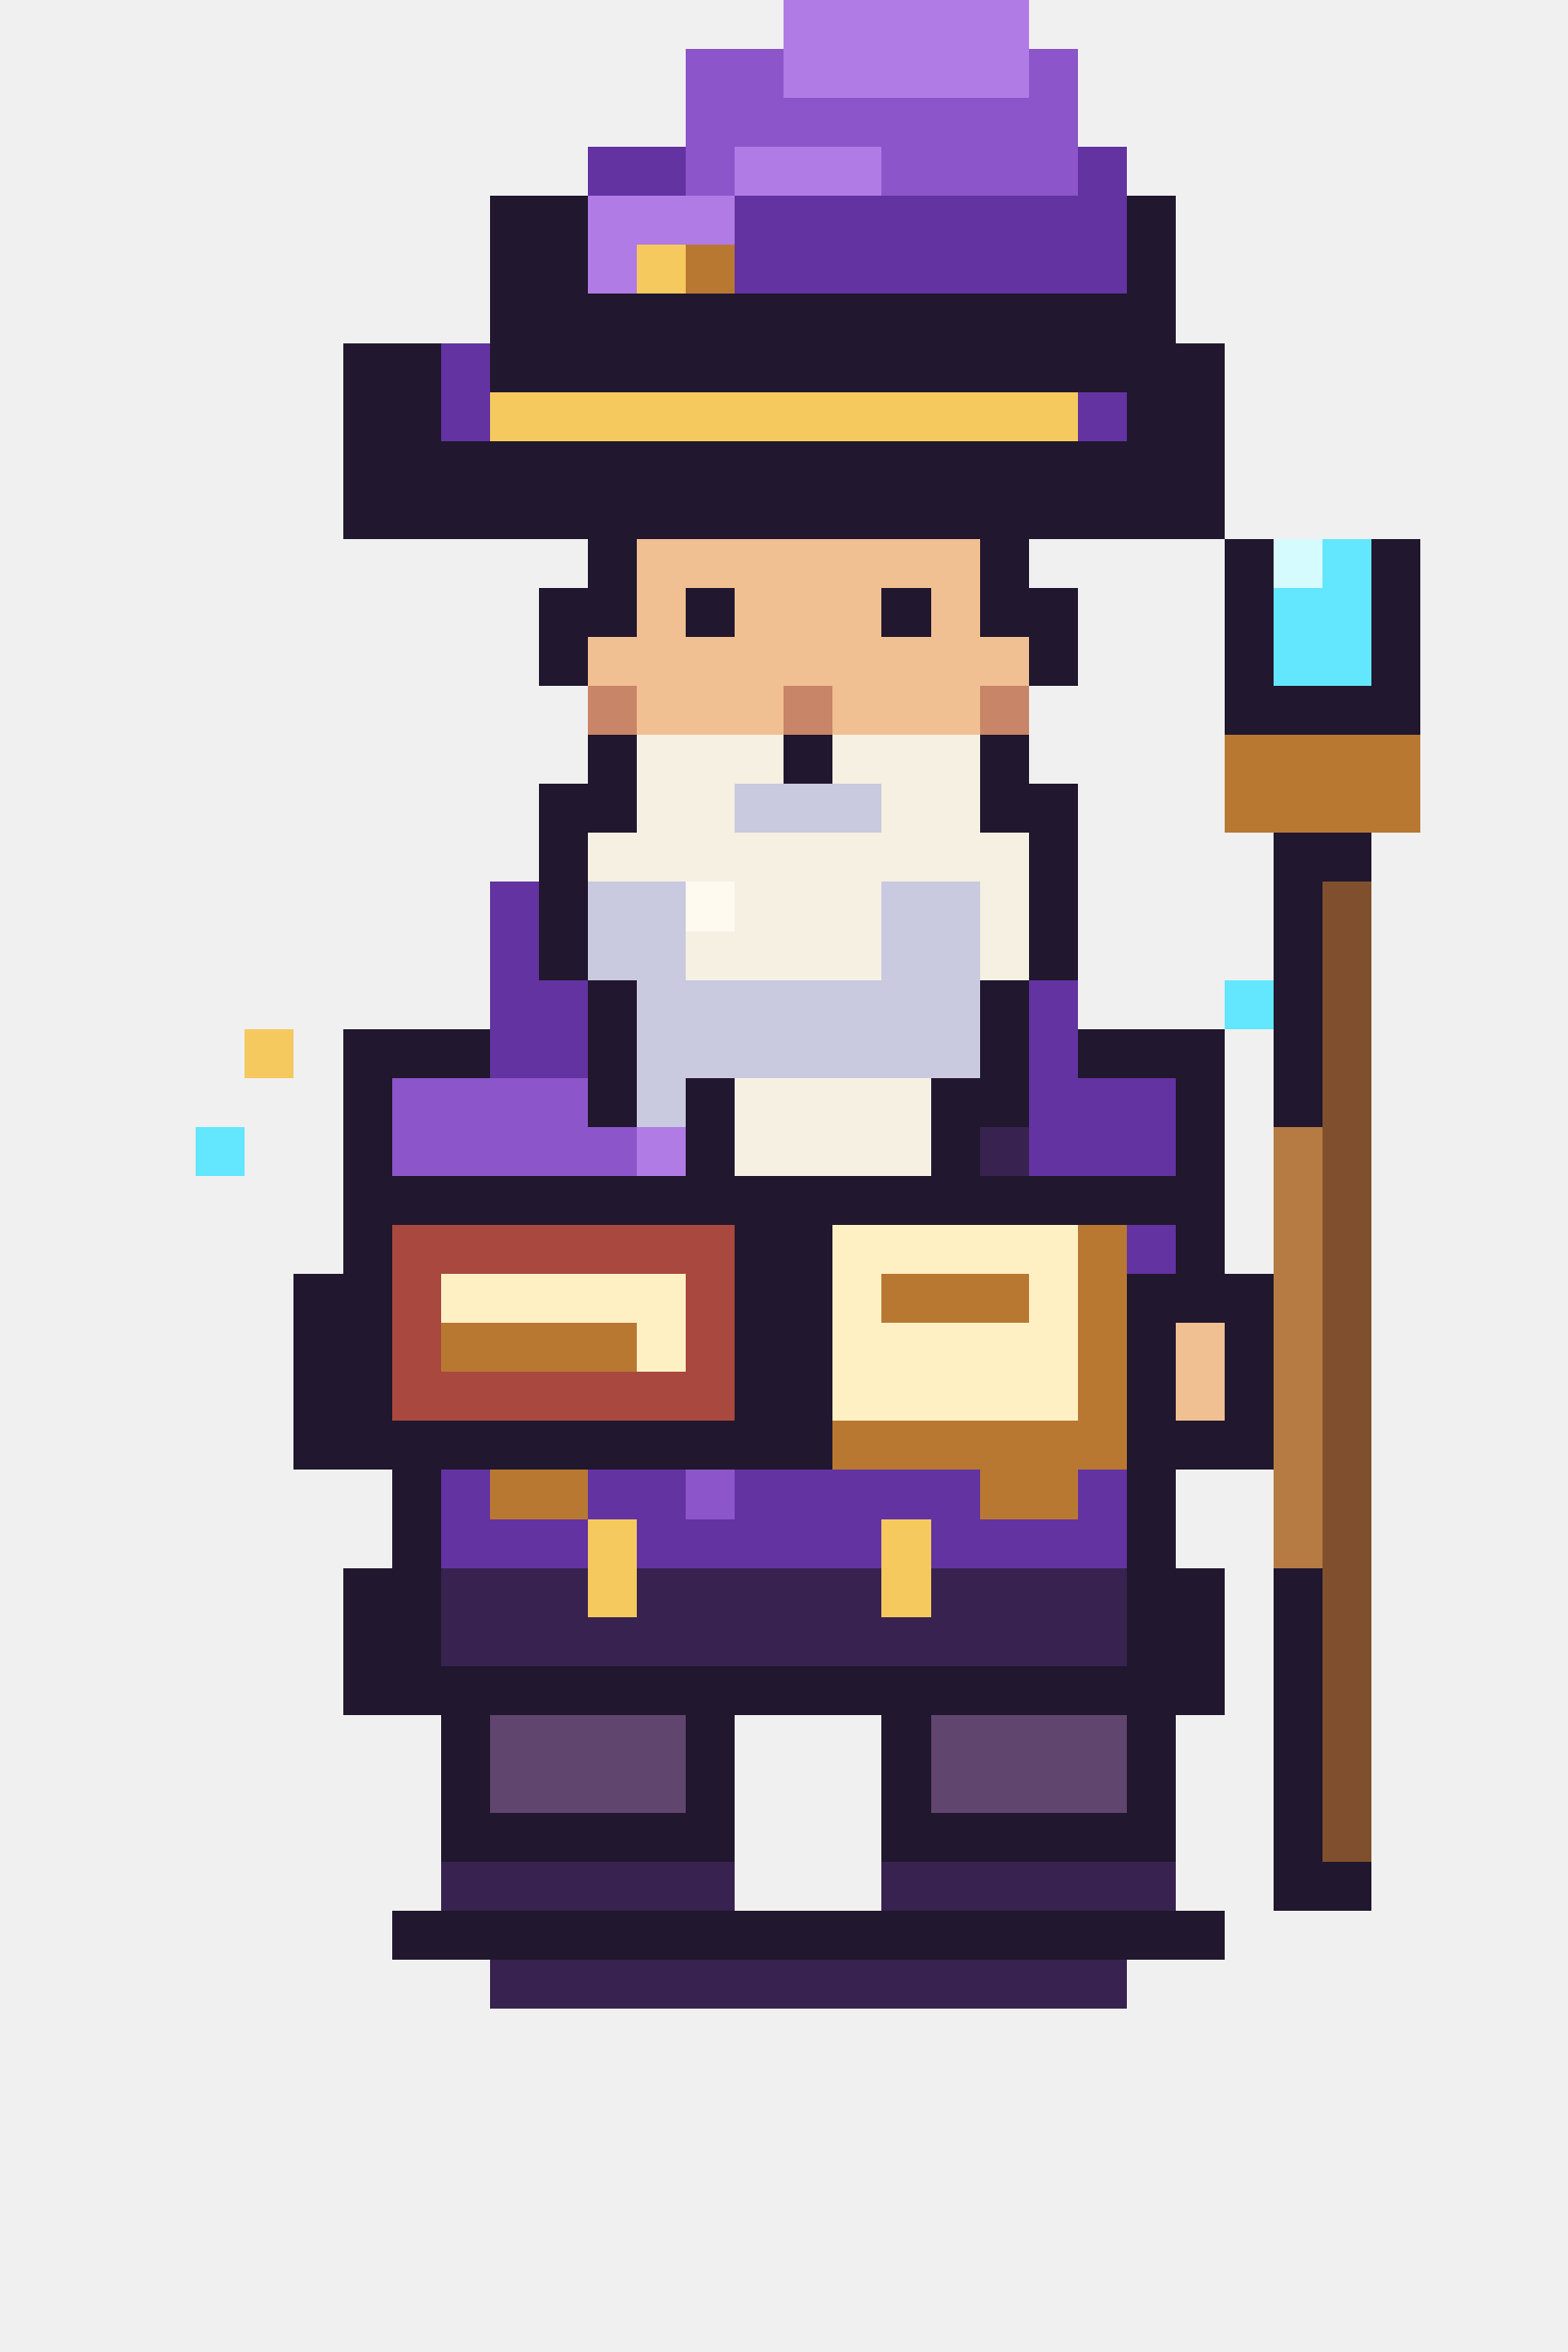
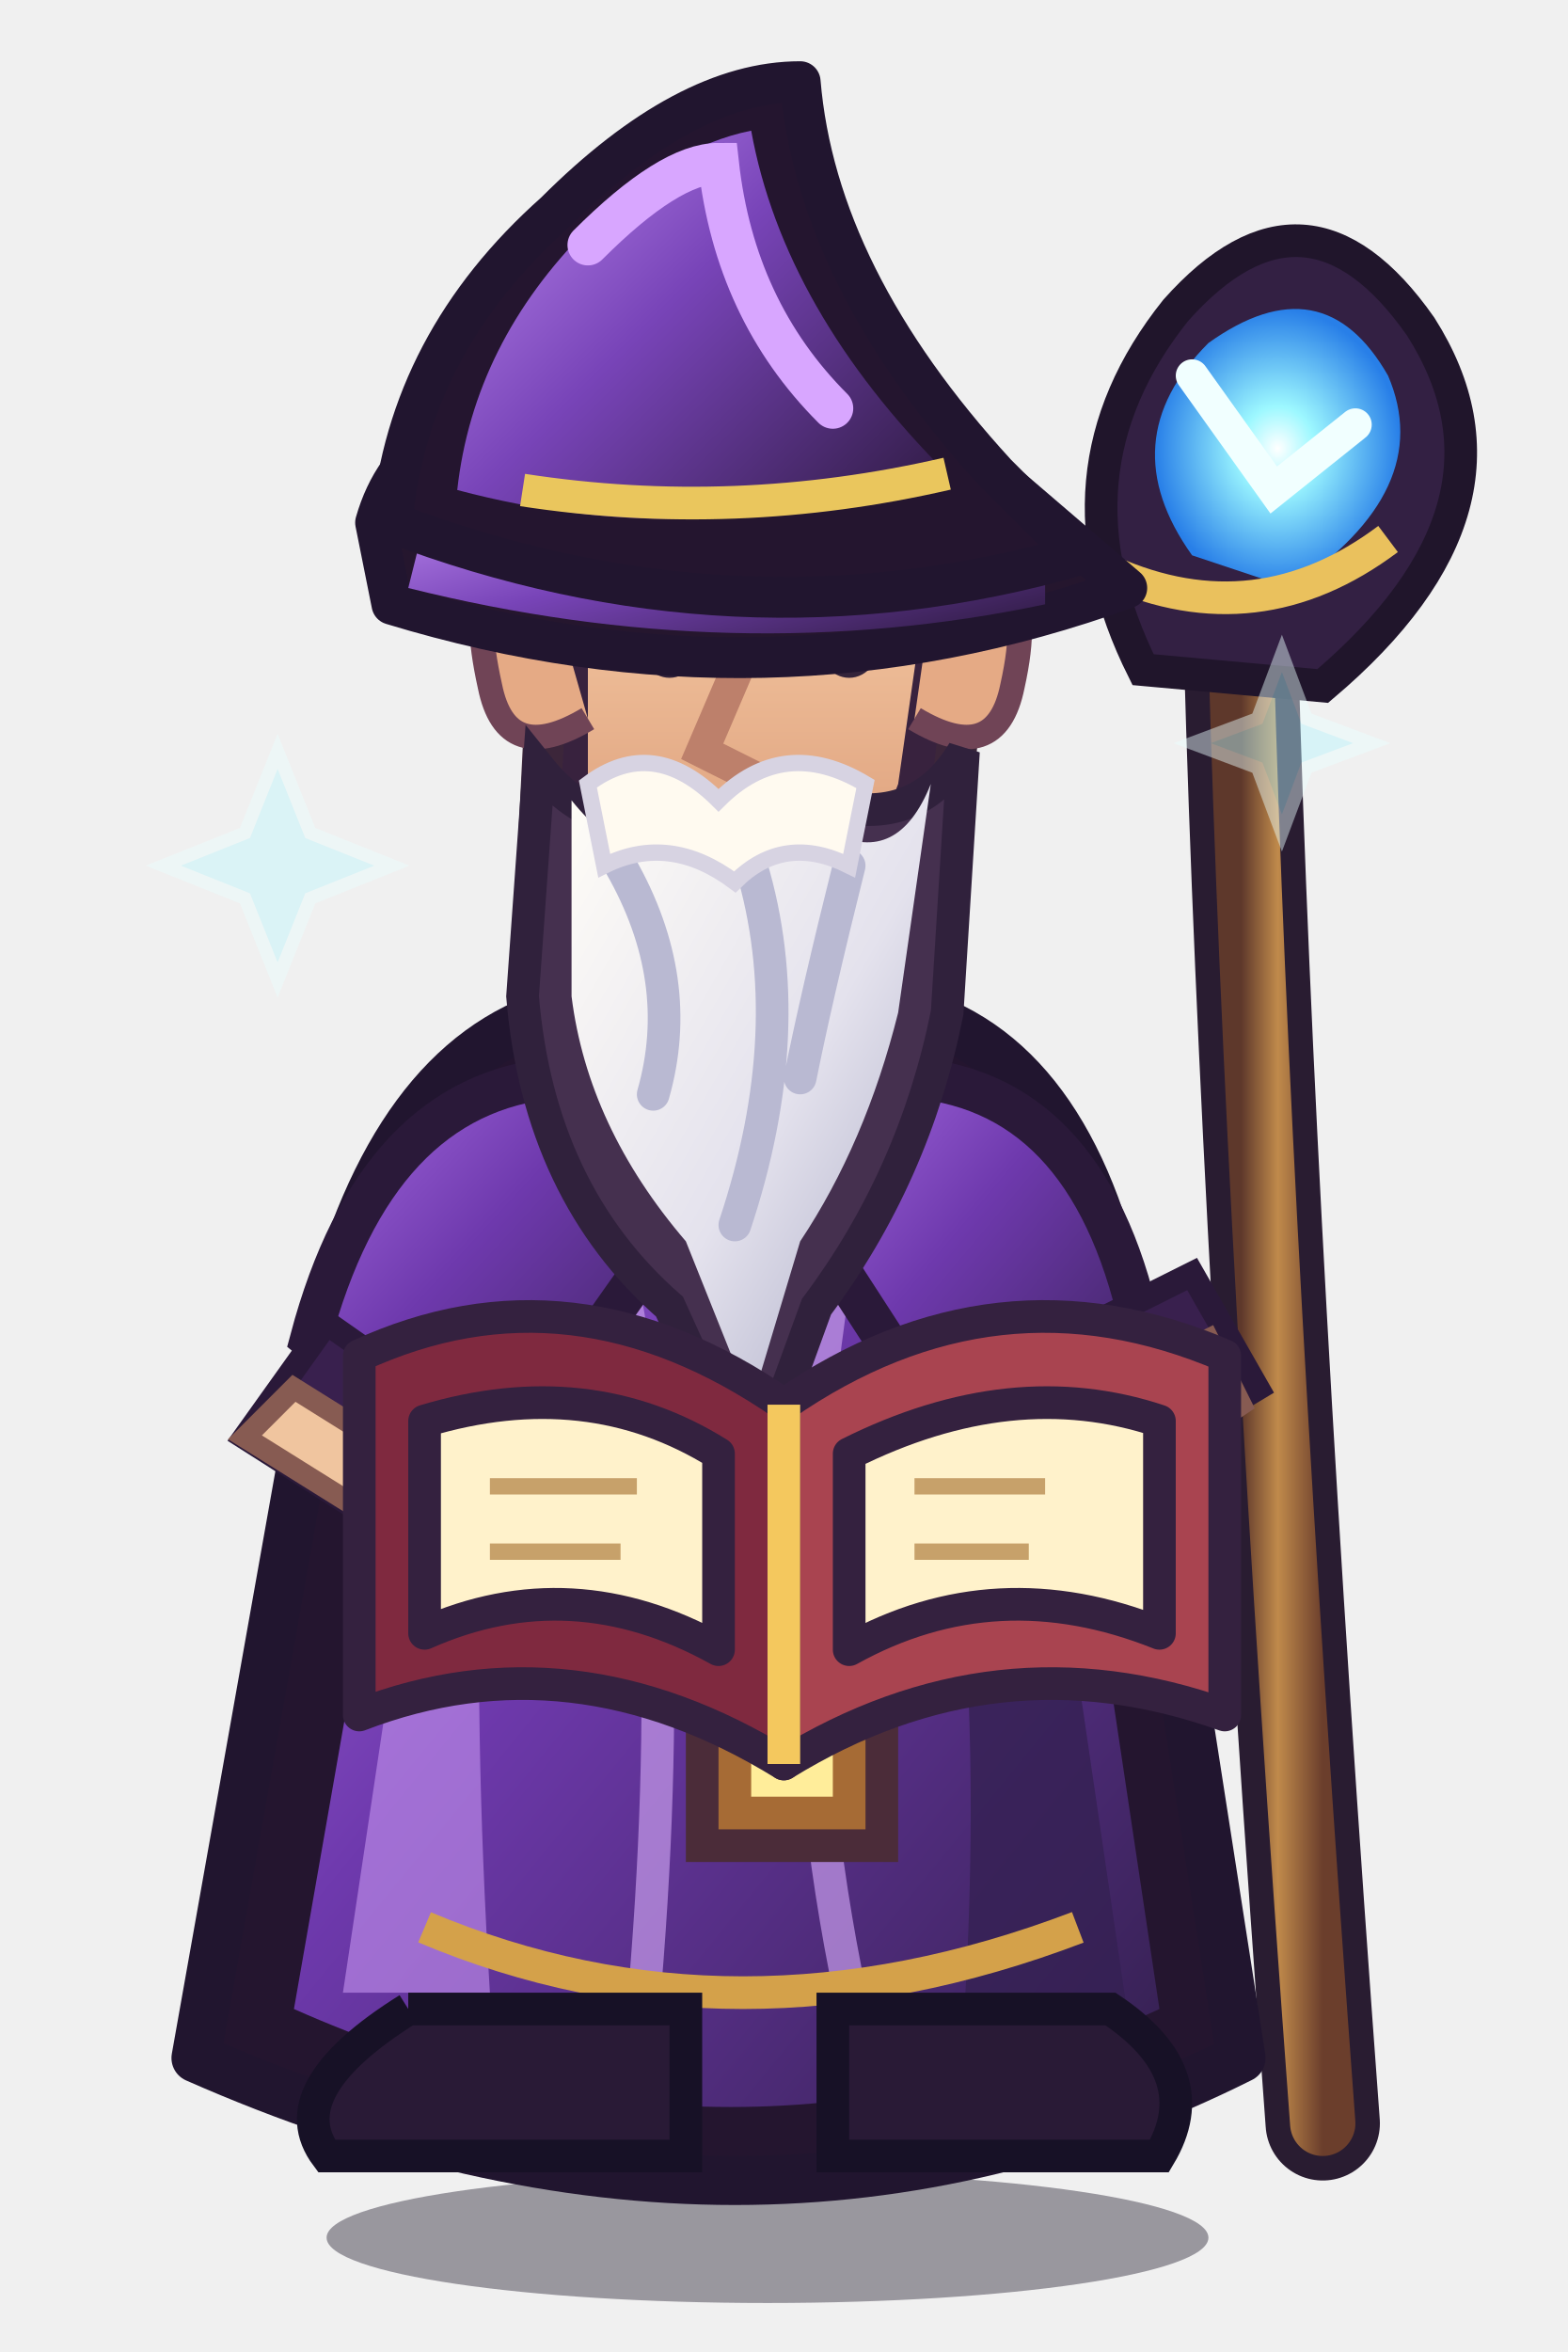
- <svg xmlns="http://www.w3.org/2000/svg" width="32" height="48" viewBox="0 0 32 48" shape-rendering="crispEdges" role="img" aria-label="study wizard frame 2">
-   <rect x="26" y="16" width="2" height="23" fill="#21172e" />
-   <rect x="27" y="18" width="1" height="20" fill="#80502e" />
-   <rect x="26" y="23" width="1" height="9" fill="#b57b43" />
-   <rect x="25" y="14" width="4" height="3" fill="#b97832" />
-   <rect x="25" y="11" width="4" height="4" fill="#21172e" />
-   <rect x="26" y="11" width="2" height="3" fill="#63e6ff" />
-   <rect x="26" y="11" width="1" height="1" fill="#d5fbff" />
-   <rect x="8" y="39" width="17" height="1" fill="#21172e" />
-   <rect x="10" y="40" width="13" height="1" fill="#38224f" />
-   <rect x="11" y="16" width="10" height="3" fill="#21172e" />
-   <rect x="10" y="18" width="12" height="3" fill="#6333a1" />
-   <rect x="8" y="21" width="16" height="9" fill="#21172e" />
-   <rect x="9" y="21" width="14" height="8" fill="#6333a1" />
-   <rect x="10" y="22" width="3" height="7" fill="#8c55ca" />
-   <rect x="19" y="22" width="2" height="7" fill="#38224f" />
-   <rect x="8" y="28" width="16" height="6" fill="#21172e" />
-   <rect x="9" y="29" width="14" height="4" fill="#6333a1" />
-   <rect x="7" y="32" width="18" height="3" fill="#21172e" />
-   <rect x="9" y="32" width="14" height="2" fill="#38224f" />
-   <rect x="13" y="22" width="1" height="8" fill="#b07be5" />
-   <rect x="14" y="25" width="1" height="6" fill="#8c55ca" />
-   <rect x="20" y="24" width="1" height="5" fill="#b07be5" />
-   <rect x="10" y="30" width="2" height="1" fill="#b97832" />
-   <rect x="12" y="31" width="1" height="2" fill="#f5c95e" />
-   <rect x="18" y="31" width="1" height="2" fill="#f5c95e" />
-   <rect x="20" y="30" width="2" height="1" fill="#b97832" />
-   <rect x="15" y="27" width="3" height="2" fill="#b97832" />
-   <rect x="16" y="27" width="1" height="1" fill="#f5c95e" />
-   <rect x="7" y="21" width="3" height="7" fill="#21172e" />
-   <rect x="8" y="22" width="2" height="5" fill="#8c55ca" />
-   <rect x="6" y="26" width="4" height="4" fill="#21172e" />
-   <rect x="7" y="27" width="2" height="2" fill="#f0bf92" />
-   <rect x="8" y="28" width="1" height="1" fill="#c98568" />
-   <rect x="22" y="21" width="3" height="7" fill="#21172e" />
-   <rect x="22" y="22" width="2" height="5" fill="#6333a1" />
-   <rect x="23" y="26" width="3" height="4" fill="#21172e" />
-   <rect x="24" y="27" width="1" height="2" fill="#f0bf92" />
-   <rect x="12" y="9" width="9" height="8" fill="#21172e" />
-   <rect x="13" y="10" width="7" height="6" fill="#f0bf92" />
-   <rect x="12" y="12" width="1" height="3" fill="#c98568" />
-   <rect x="20" y="12" width="1" height="3" fill="#c98568" />
-   <rect x="14" y="12" width="1" height="1" fill="#21172e" />
-   <rect x="18" y="12" width="1" height="1" fill="#21172e" />
-   <rect x="16" y="14" width="1" height="1" fill="#c98568" />
-   <rect x="11" y="12" width="2" height="2" fill="#21172e" />
-   <rect x="12" y="13" width="1" height="1" fill="#f0bf92" />
-   <rect x="20" y="12" width="2" height="2" fill="#21172e" />
-   <rect x="20" y="13" width="1" height="1" fill="#f0bf92" />
-   <rect x="12" y="15" width="9" height="3" fill="#21172e" />
-   <rect x="11" y="16" width="11" height="4" fill="#21172e" />
-   <rect x="12" y="17" width="9" height="4" fill="#f6f0e3" />
-   <rect x="13" y="16" width="7" height="2" fill="#f6f0e3" />
-   <rect x="12" y="20" width="9" height="3" fill="#21172e" />
-   <rect x="13" y="20" width="7" height="3" fill="#c9c9df" />
-   <rect x="14" y="22" width="6" height="3" fill="#21172e" />
-   <rect x="15" y="22" width="4" height="3" fill="#f6f0e3" />
-   <rect x="15" y="24" width="3" height="2" fill="#c9c9df" />
-   <rect x="16" y="25" width="2" height="1" fill="#f6f0e3" />
-   <rect x="12" y="18" width="2" height="2" fill="#c9c9df" />
-   <rect x="18" y="18" width="2" height="2" fill="#c9c9df" />
-   <rect x="14" y="18" width="1" height="1" fill="#fffaf0" />
-   <rect x="13" y="15" width="3" height="2" fill="#f6f0e3" />
-   <rect x="17" y="15" width="3" height="2" fill="#f6f0e3" />
-   <rect x="15" y="16" width="3" height="1" fill="#c9c9df" />
-   <rect x="7" y="7" width="18" height="4" fill="#21172e" />
-   <rect x="9" y="7" width="14" height="2" fill="#6333a1" />
-   <rect x="10" y="8" width="12" height="1" fill="#f5c95e" />
-   <rect x="10" y="4" width="14" height="4" fill="#21172e" />
-   <rect x="12" y="3" width="11" height="3" fill="#6333a1" />
-   <rect x="14" y="1" width="8" height="3" fill="#8c55ca" />
-   <rect x="16" y="0" width="5" height="2" fill="#b07be5" />
-   <rect x="12" y="4" width="3" height="2" fill="#b07be5" />
-   <rect x="15" y="3" width="3" height="1" fill="#b07be5" />
-   <rect x="18" y="4" width="2" height="2" fill="#6333a1" />
-   <rect x="13" y="5" width="2" height="1" fill="#f5c95e" />
-   <rect x="14" y="5" width="1" height="1" fill="#b97832" />
-   <rect x="9" y="35" width="6" height="4" fill="#21172e" />
-   <rect x="10" y="35" width="4" height="2" fill="#60456f" />
-   <rect x="9" y="38" width="6" height="1" fill="#38224f" />
-   <rect x="18" y="35" width="6" height="4" fill="#21172e" />
-   <rect x="19" y="35" width="4" height="2" fill="#60456f" />
-   <rect x="18" y="38" width="6" height="1" fill="#38224f" />
-   <rect x="8" y="24" width="16" height="1" fill="#21172e" />
-   <rect x="7" y="25" width="9" height="5" fill="#21172e" />
-   <rect x="8" y="25" width="7" height="4" fill="#a9483e" />
-   <rect x="16" y="25" width="7" height="5" fill="#b97832" />
-   <rect x="17" y="25" width="5" height="4" fill="#fff0c4" />
-   <rect x="9" y="26" width="5" height="2" fill="#fff0c4" />
-   <rect x="15" y="25" width="2" height="5" fill="#21172e" />
-   <rect x="9" y="27" width="4" height="1" fill="#b97832" />
-   <rect x="18" y="26" width="3" height="1" fill="#b97832" />
-   <rect x="5" y="21" width="1" height="1" fill="#f5c95e" />
-   <rect x="4" y="23" width="1" height="1" fill="#63e6ff" />
-   <rect x="25" y="20" width="1" height="1" fill="#63e6ff" />
+ <svg xmlns="http://www.w3.org/2000/svg" width="96" height="144" viewBox="0 0 96 144" role="img" aria-label="Elder wizard studying frame 2">
+   <defs>
+     <linearGradient id="robe" x1="0" y1="0" x2="1" y2="1">
+       <stop stop-color="#a66be2" />
+       <stop offset=".42" stop-color="#6e39ad" />
+       <stop offset="1" stop-color="#34204f" />
+     </linearGradient>
+     <linearGradient id="hat" x1="0" y1="0" x2="1" y2=".8">
+       <stop stop-color="#bd8af1" />
+       <stop offset=".48" stop-color="#7844b8" />
+       <stop offset="1" stop-color="#382051" />
+     </linearGradient>
+     <linearGradient id="beard" x1="0" y1="0" x2="1" y2="1">
+       <stop stop-color="#fffdf7" />
+       <stop offset=".55" stop-color="#e4e2ed" />
+       <stop offset="1" stop-color="#a5a6c2" />
+     </linearGradient>
+     <linearGradient id="skin" x1="0" y1="0" x2="0" y2="1">
+       <stop stop-color="#ffdbb4" />
+       <stop offset="1" stop-color="#d99875" />
+     </linearGradient>
+     <radialGradient id="gem">
+       <stop stop-color="#fff" />
+       <stop offset=".3" stop-color="#9df8ff" />
+       <stop offset="1" stop-color="#287fe8" />
+     </radialGradient>
+     <linearGradient id="wood" x1="0" y1="0" x2="1" y2="0">
+       <stop stop-color="#5e382b" />
+       <stop offset=".45" stop-color="#c08a4b" />
+       <stop offset="1" stop-color="#6b3e2c" />
+     </linearGradient>
+   </defs>
+   <ellipse cx="47" cy="137" rx="27" ry="4" fill="#171124" opacity=".4" />
+   <path d="M76 40Q77 76 81 130" fill="none" stroke="#291c31" stroke-width="7" stroke-linecap="round" />
+   <path d="M76 40Q77 76 81 130" fill="none" stroke="url(#wood)" stroke-width="4" stroke-linecap="round" />
+   <path d="M70 41Q64 29 72 19Q80 10 87 20Q94 31 81 42Z" fill="#332043" stroke="#20152b" stroke-width="2" />
+   <path d="M73 34Q68 27 74 21Q81 16 85 23Q88 30 79 36Z" fill="url(#gem)" />
+   <path d="M73 23l5 7 5-4" fill="none" stroke="#f1ffff" stroke-width="2" stroke-linecap="round" />
+   <path d="M68 35Q77 39 85 33" fill="none" stroke="#eac15d" stroke-width="2" />
+   <path d="M34 62Q24 65 20 81L12 126Q46 141 76 126L69 81Q66 65 56 62Z" fill="#24152f" stroke="#21152f" stroke-width="3" stroke-linejoin="round" />
+   <path d="M35 64Q27 69 25 83L18 123Q45 135 71 123L65 83Q62 69 55 64Z" fill="url(#robe)" />
+   <path d="M32 69Q28 89 30 122L21 122L27 82Z" fill="#bd8ce9" opacity=".65" />
+   <path d="M54 72Q61 93 59 124L69 123L63 82Z" fill="#342052" opacity=".8" />
+   <path d="M38 78Q42 98 39 127M51 79Q47 105 54 130" fill="none" stroke="#c49ae9" stroke-width="2" opacity=".7" />
+   <path d="M26 118Q45 126 66 118" fill="none" stroke="#d4a14a" stroke-width="2" />
+   <path d="M43 101h11v12H43z" fill="#a66b35" stroke="#4b2c39" stroke-width="2" />
+   <path d="M46 104h5v6h-5z" fill="#ffed9a" />
+   <path d="M34 66Q23 67 19 82L30 91L42 74Z" fill="url(#robe)" stroke="#2a1939" stroke-width="2.5" />
+   <path d="M56 66Q67 67 70 82L60 91L49 74Z" fill="url(#robe)" stroke="#2a1939" stroke-width="2.5" />
+   <path d="M20 81l10 7-4 7-11-7zM65 82l8-4 4 7-10 6z" fill="#39204e" stroke="#2a1939" stroke-width="1.5" />
+   <path d="M18 85l8 5-3 3-8-5zM68 85l6-3 2 4-6 4z" fill="#f0c59f" stroke="#875b52" stroke-width="1.3" />
+   <path d="M34 31Q33 22 45 21Q58 21 60 33L58 51Q54 61 46 62Q36 60 33 51Z" fill="#38223e" stroke="#3c263a" stroke-width="2.5" />
+   <path d="M36 32Q36 25 46 25Q56 25 57 34L55 48Q52 56 46 57Q38 55 36 48Z" fill="url(#skin)" />
+   <path d="M34 37Q28 33 30 42Q31 47 36 44M57 37Q64 33 62 42Q61 47 56 44" fill="#e5aa85" stroke="#704456" stroke-width="1.5" />
+   <path d="M37 35q4-3 8 0M48 35q4-3 7 0" fill="none" stroke="#756071" stroke-width="2.3" stroke-linecap="round" />
+   <ellipse cx="41" cy="39" rx="2" ry="2.5" fill="#33233a" />
+   <ellipse cx="52" cy="39" rx="2" ry="2.5" fill="#33233a" />
+   <circle cx="41.5" cy="38.5" r=".7" fill="#fff" />
+   <circle cx="52.5" cy="38.5" r=".7" fill="#fff" />
+   <path d="M46 39l-3 7 4 2" fill="none" stroke="#bd806b" stroke-width="2" stroke-linecap="round" />
+   <path d="M33 47Q37 52 42 49Q46 53 50 49Q56 51 59 46L58 62Q56 72 50 80L46 91L41 80Q33 73 32 61Z" fill="#45304f" stroke="#30213c" stroke-width="2" />
+   <path d="M35 49Q39 54 43 51Q47 54 51 51Q55 53 57 48L55 62Q53 70 49 76L46 86L42 76Q36 69 35 61Z" fill="url(#beard)" />
+   <path d="M38 53Q42 60 40 67M46 53Q49 63 45 75M52 53Q50 61 49 66" fill="none" stroke="#b9b9d2" stroke-width="2" stroke-linecap="round" />
+   <path d="M36 48Q40 45 44 49Q48 45 53 48L52 53Q48 51 45 54Q41 51 37 53Z" fill="#fffaf0" stroke="#d7d3e2" stroke-width="1" />
+   <path d="M23 32Q25 25 34 25L62 30L69 36Q47 44 24 37Z" fill="#25162e" stroke="#21152f" stroke-width="2.5" stroke-linejoin="round" />
+   <path d="M26 32Q42 28 64 34L64 37Q45 41 25 36Z" fill="url(#hat)" />
+   <path d="M29 33Q46 36 61 34" fill="none" stroke="#f2c65a" stroke-width="2" />
+   <path d="M24 32Q25 21 34 13Q42 5 49 5Q50 17 61 29L66 34Q45 40 24 32Z" fill="#24152f" stroke="#21152f" stroke-width="2.5" stroke-linejoin="round" />
+   <path d="M28 30Q29 21 36 14Q41 9 46 8Q48 19 58 29Q43 34 28 30Z" fill="url(#hat)" />
+   <path d="M36 15Q41 10 44 10Q45 19 51 25" fill="none" stroke="#d8a6ff" stroke-width="2.5" stroke-linecap="round" />
+   <path d="M32 30Q45 32 58 29" fill="none" stroke="#eac65d" stroke-width="2" />
+   <path d="M25 123h17v9H20q-3-4 5-9M51 123h17q6 4 3 9H51z" fill="#291a36" stroke="#171126" stroke-width="2" />
+   <g stroke="#34213f" stroke-width="2" stroke-linejoin="round">
+     <path d="M22 83Q35 77 48 86V108Q35 100 22 105Z" fill="#7f293f" />
+     <path d="M48 86Q61 77 75 83V105Q61 100 48 108Z" fill="#a94450" />
+     <path d="M26 87Q36 84 44 89V101Q35 96 26 100Z" fill="#fff2cb" />
+     <path d="M52 89Q62 84 71 87V100Q61 96 52 101Z" fill="#fff2cb" />
+     <path d="M48 86V108" stroke="#f4c85e" stroke-width="2" />
+     <path d="M30 91h9m-9 4h8m18-4h8m-8 4h7" stroke="#c7a16a" stroke-width="1" />
+   </g>
+   <g fill="#b8f7ff" stroke="#e9ffff" stroke-width=".8">
+     <path d="M15 55l2 5 2-5 5-2-5-2-2-5-2 5-5 2z" opacity="0.4" />
+     <path d="M77 47l1.5 4 1.5-4 4-1.5-4-1.5-1.5-4-1.5 4-4 1.5z" opacity="0.45" />
+   </g>
</svg>
